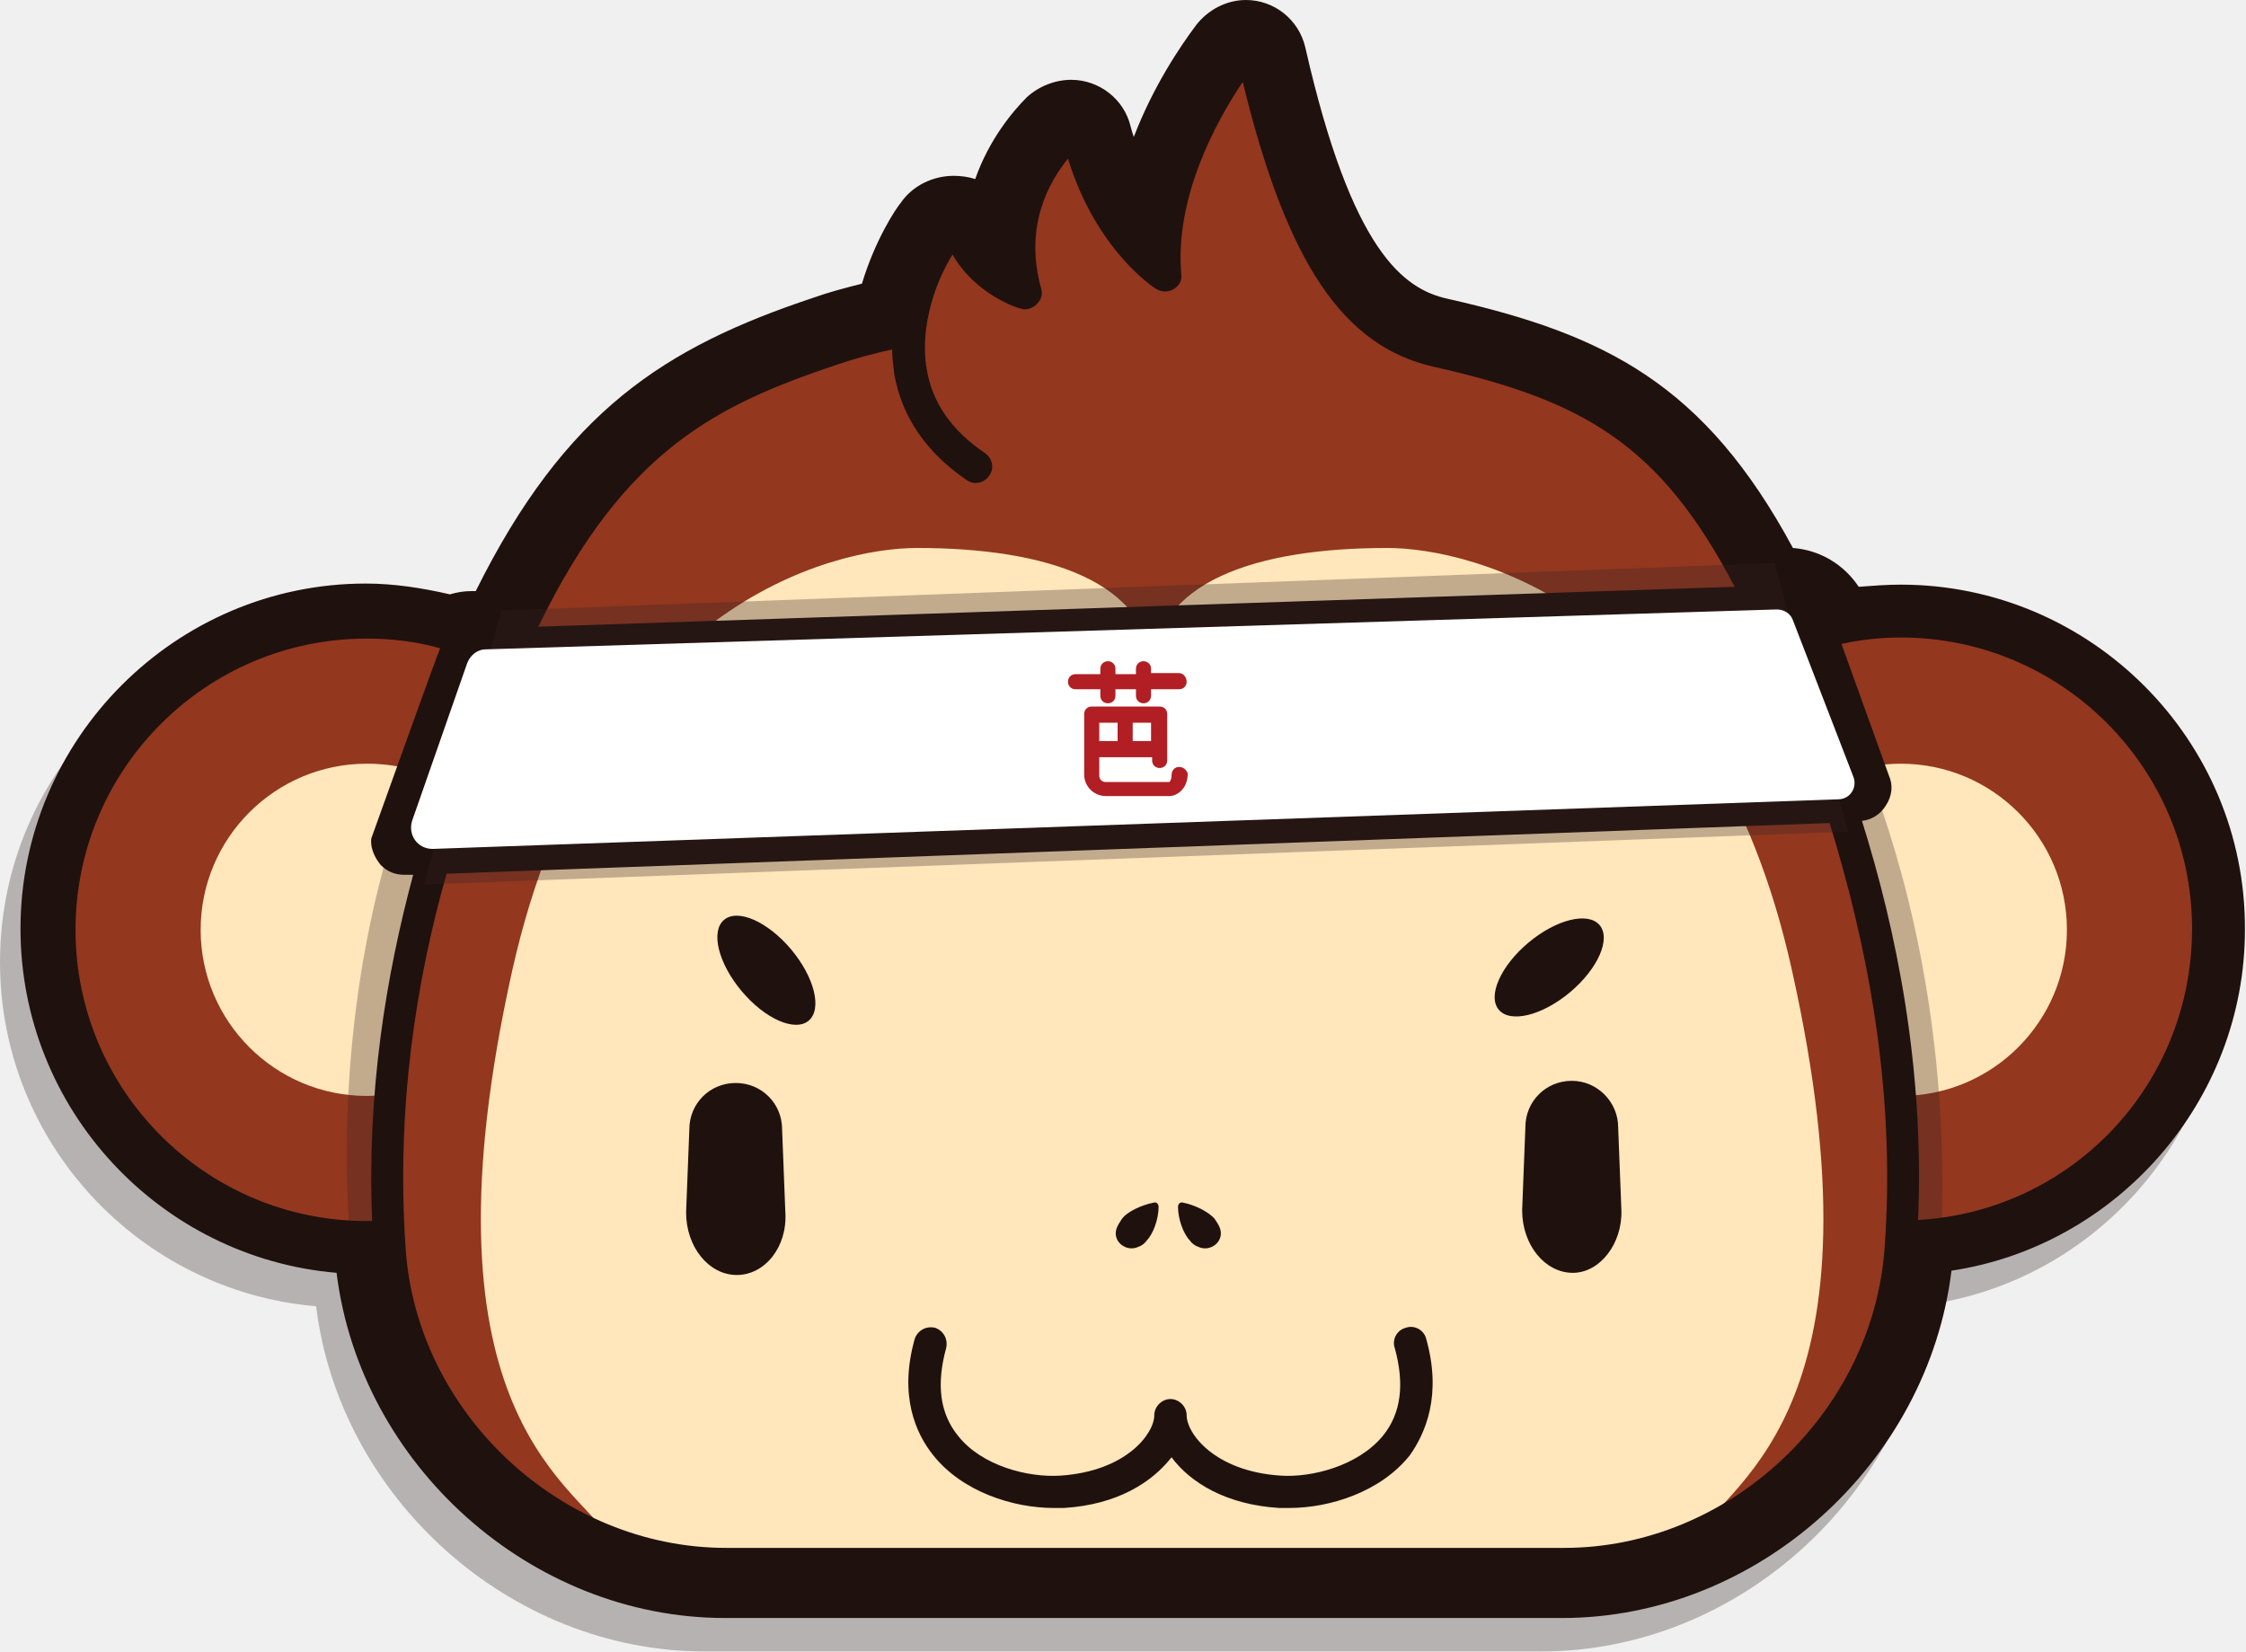
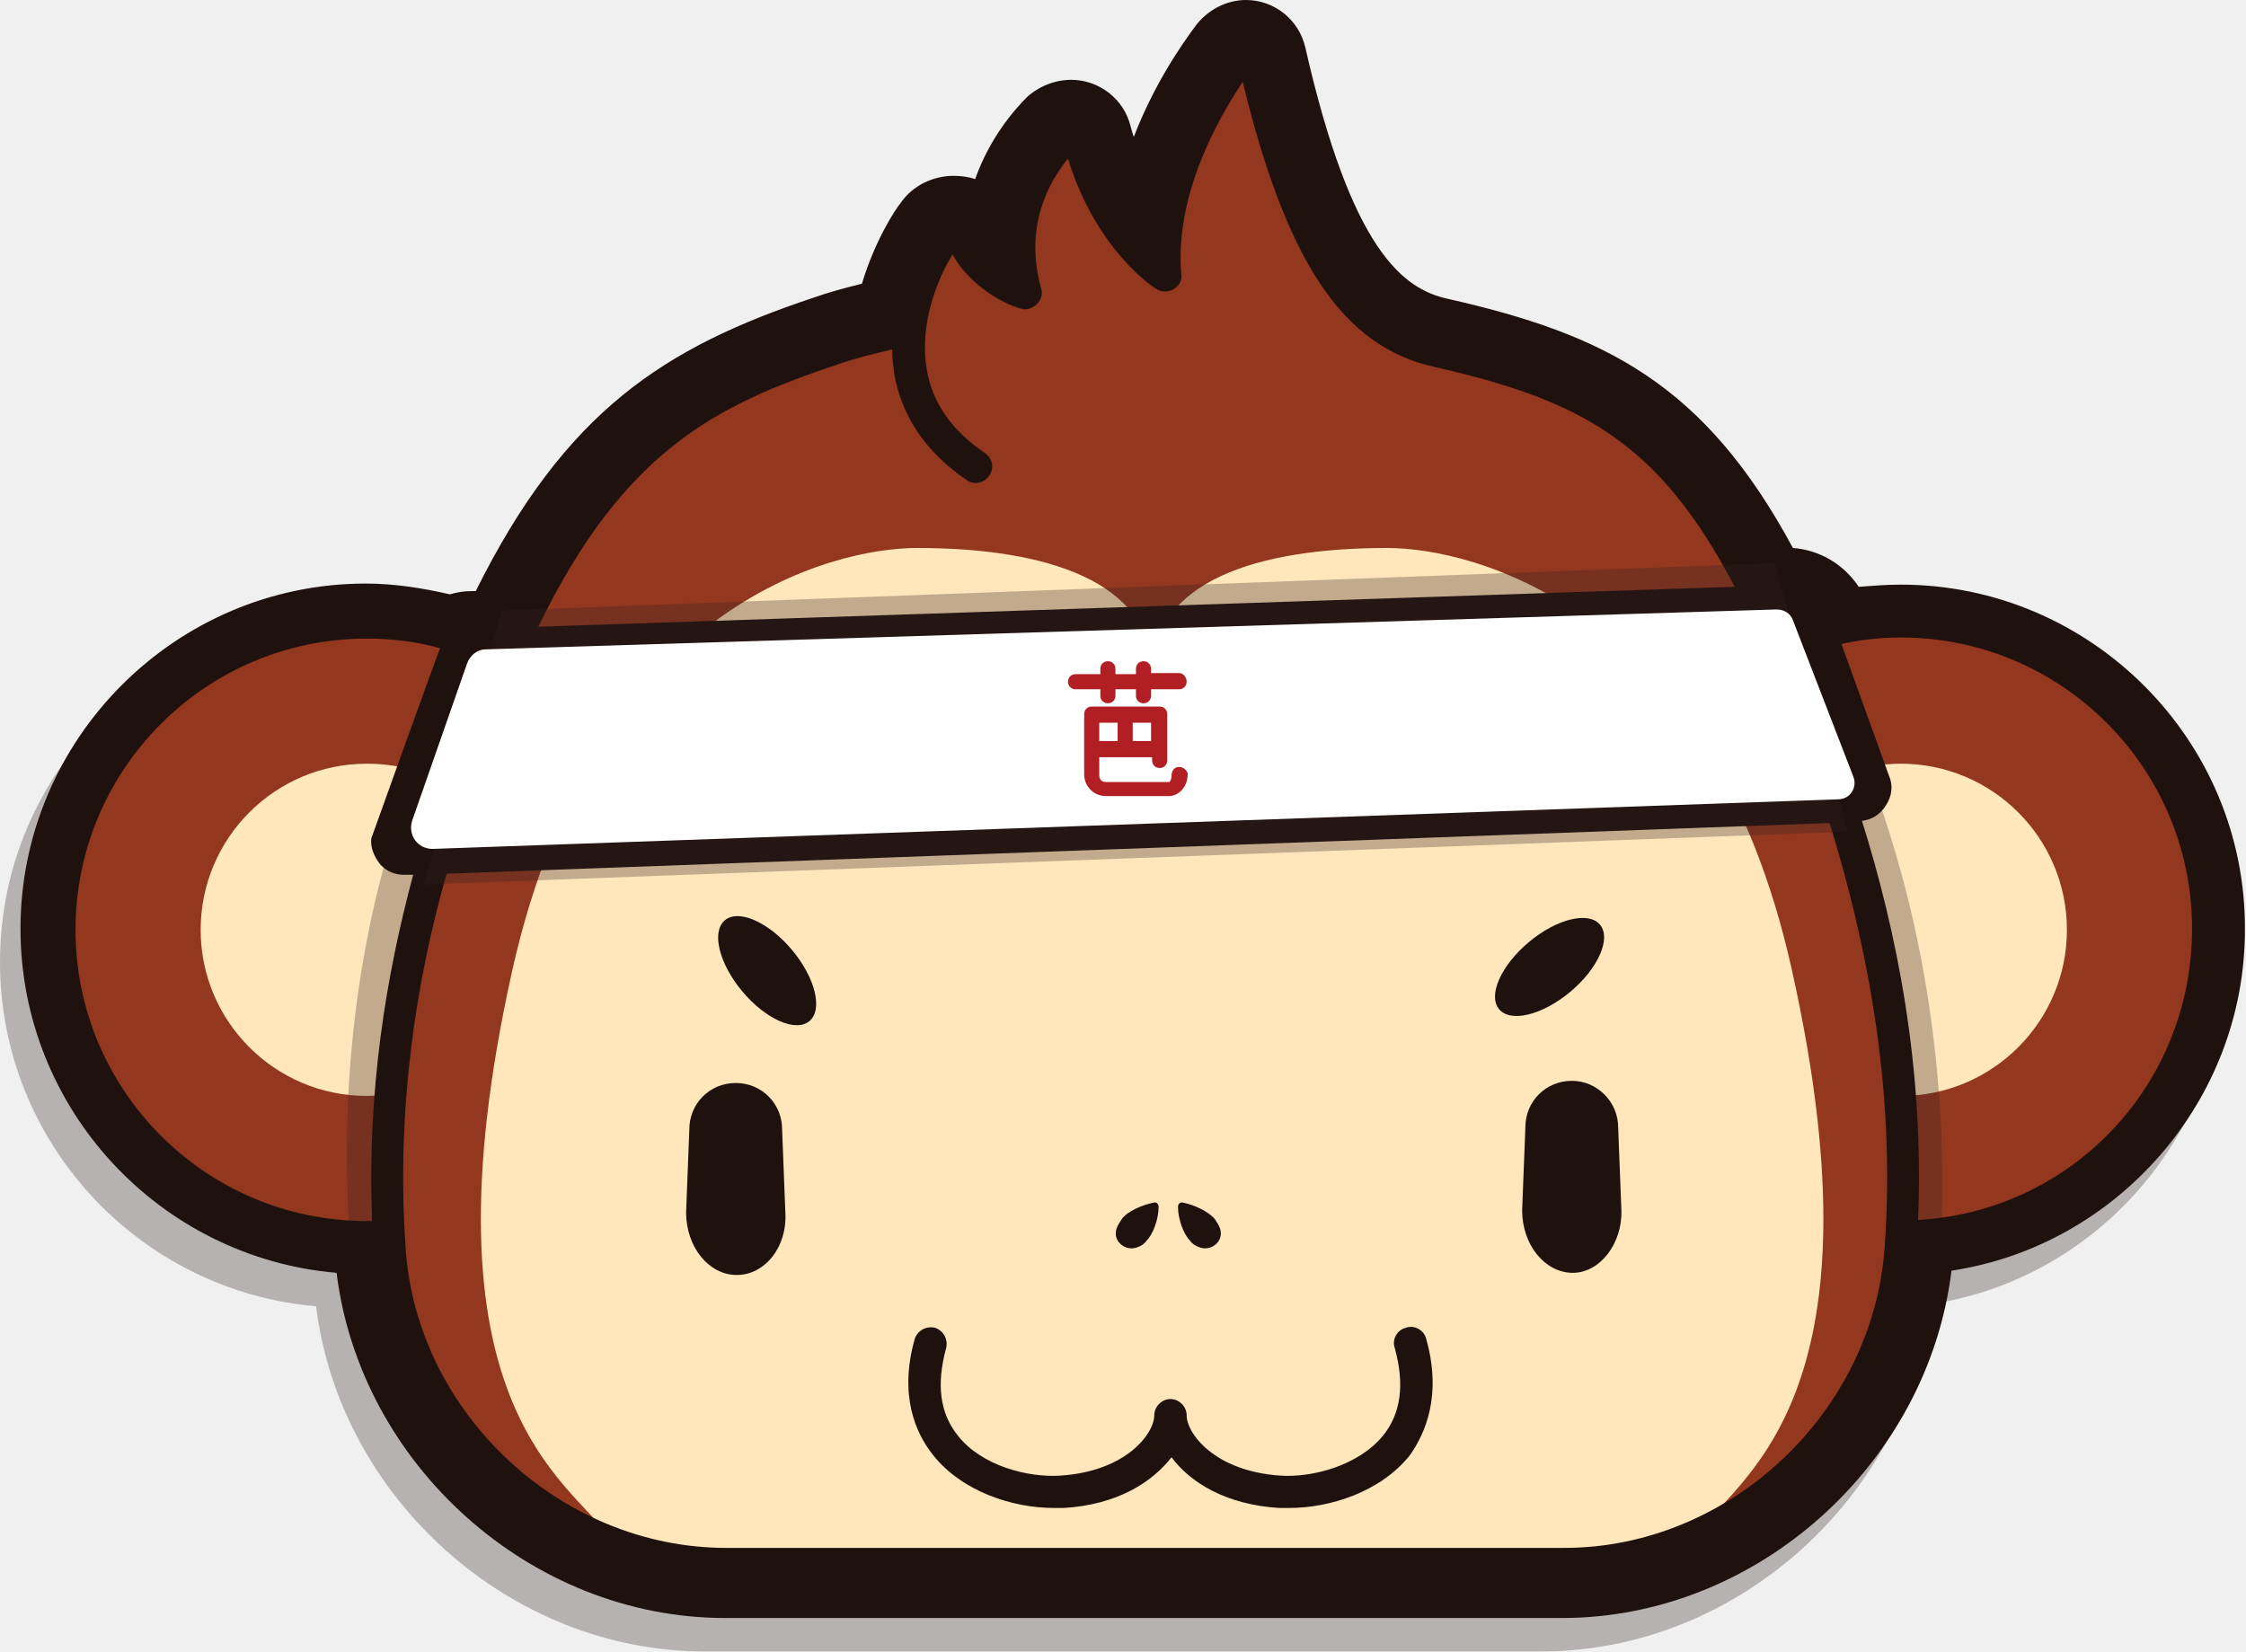
- <svg xmlns="http://www.w3.org/2000/svg" id="Layer_1" viewBox="-201 320.9 208.2 153.1">
-   <style>.st0{opacity:.3;fill:#332322;enable-background:new}.st2{fill:#ffe6bb}.st3{fill:#1f110e}</style>
-   <path id="shadow" class="st0" d="M-4.5 387.2h-186.8c-6 5.8-9.7 13.9-9.7 22.9 0 16.7 12.9 30.5 29.3 31.9 2.2 17.8 18 32 36 32h77.6c18.1 0 33.9-14.3 36.1-32.2 15.3-2.3 27.2-15.7 27.2-31.6 0-9.1-3.7-17.2-9.7-23z" />
-   <path id="fur" d="M-24.8 378.1c-3.3 0-6.4.5-9.5 1.6-7.9-18-15.3-24.2-33.1-28.2-7.2-1.6-11.7-9-15.5-25.5-.2-1.2-1.3-2.1-2.6-2.1-.8 0-1.6.4-2.1 1-2.1 2.8-6.4 9.5-7.3 16.9-1.5-1.8-3.1-4.6-4.1-8.5-.3-1.2-1.4-2-2.7-2-.7 0-1.4.3-1.9.8-1.7 1.7-5 5.8-4.9 11.9-.6-.6-1.1-1.3-1.5-2.2-.4-1-1.3-1.7-2.4-1.7-.9 0-1.9.5-2.5 1.2-.5.7-2.7 3.9-3.5 8.3-2.2.5-4.2 1-6 1.6-12.1 4.1-22.1 8.9-31.2 29-3.6-1.5-7.4-2.3-11.4-2.3-16 0-29 13-29 29s13 29 29 29h.1V436.7c1.2 17.1 16.1 31.1 33.2 31.1h77.6c17.1 0 32-13.9 33.2-31 0-.3.1-.6.1-.9 7-.5 13.6-3.5 18.6-8.5 5.5-5.5 8.5-12.7 8.5-20.5-.1-15.8-13.1-28.8-29.1-28.8z" fill="#93371f" />
-   <path id="innerEarRight" class="st2" d="M-24.8 391.7c-1.7 0-3.4.3-5 .8 2.7 10.7 4.3 24.1 5 30 8.5 0 15.4-6.9 15.4-15.4s-6.9-15.4-15.4-15.4z" />
-   <path id="innerEarLeft" class="st2" d="M-159.7 393.5c-2.2-1.2-4.7-1.8-7.3-1.8-8.5 0-15.4 6.9-15.4 15.4s6.9 15.4 15.4 15.4c.8 0 1.6-.1 2.4-.2.7-6.6 2.3-18.9 4.9-28.8z" />
-   <g id="faceShadow">
-     <path id="faceShadowLeft" class="st0" d="M-160.3 398.2l-4-.8c-3.1 9.8-5.6 23.6-4.1 40.5l3.8.6.6-19.4 3.7-20.9z" />
-     <path id="faceShadowRight" class="st0" d="M-30.9 395.1l3.7-1c3.5 9.7 6.7 23.3 6.2 40.2l-3.5.8-1.7-19.4-4.7-20.6z" />
+ <svg xmlns="http://www.w3.org/2000/svg" version="1.1" id="Layer_1" x="0px" y="0px" viewBox="-201 320.9 208.2 153.1" style="enable-background:new -201 320.9 208.2 153.1;" xml:space="preserve">
+   <style type="text/css">
+ 	.st0{opacity:0.3;fill:#332322;enable-background:new    ;}
+ 	.st1{fill:#93371F;}
+ 	.st2{fill:#FFE6BB;}
+ 	.st3{fill:#1F110E;}
+ 	.st4{fill:#FFFFFF;}
+ 	.st5{fill:#B11F24;}
+ </style>
+   <g>
+     <path id="shadow" class="st0" d="M-4.5,387.2h-186.8c-6,5.8-9.7,13.9-9.7,22.9c0,16.7,12.9,30.5,29.3,31.9c2.2,17.8,18,32,36,32   h77.6c18.1,0,33.9-14.3,36.1-32.2c15.3-2.3,27.2-15.7,27.2-31.6C5.2,401.1,1.5,393-4.5,387.2L-4.5,387.2z" />
+     <path id="fur" class="st1" d="M-24.8,378.1c-3.3,0-6.4,0.5-9.5,1.6c-7.9-18-15.3-24.2-33.1-28.2c-7.2-1.6-11.7-9-15.5-25.5   c-0.2-1.2-1.3-2.1-2.6-2.1c-0.8,0-1.6,0.4-2.1,1c-2.1,2.8-6.4,9.5-7.3,16.9c-1.5-1.8-3.1-4.6-4.1-8.5c-0.3-1.2-1.4-2-2.7-2   c-0.7,0-1.4,0.3-1.9,0.8c-1.7,1.7-5,5.8-4.9,11.9c-0.6-0.6-1.1-1.3-1.5-2.2c-0.4-1-1.3-1.7-2.4-1.7c-0.9,0-1.9,0.5-2.5,1.2   c-0.5,0.7-2.7,3.9-3.5,8.3c-2.2,0.5-4.2,1-6,1.6c-12.1,4.1-22.1,8.9-31.2,29c-3.6-1.5-7.4-2.3-11.4-2.3c-16,0-29,13-29,29   s13,29,29,29h0.1v0.8c1.2,17.1,16.1,31.1,33.2,31.1h77.6c17.1,0,32-13.9,33.2-31c0-0.3,0.1-0.6,0.1-0.9c7-0.5,13.6-3.5,18.6-8.5   c5.5-5.5,8.5-12.7,8.5-20.5C4.2,391.1-8.8,378.1-24.8,378.1L-24.8,378.1z" />
+     <path id="innerEarRight" class="st2" d="M-24.8,391.7c-1.7,0-3.4,0.3-5,0.8c2.7,10.7,4.3,24.1,5,30c8.5,0,15.4-6.9,15.4-15.4   S-16.3,391.7-24.8,391.7z" />
+     <path id="innerEarLeft" class="st2" d="M-159.7,393.5c-2.2-1.2-4.7-1.8-7.3-1.8c-8.5,0-15.4,6.9-15.4,15.4s6.9,15.4,15.4,15.4   c0.8,0,1.6-0.1,2.4-0.2C-163.9,415.7-162.3,403.4-159.7,393.5L-159.7,393.5z" />
+     <g id="faceShadow">
+       <path id="faceShadowLeft" class="st0" d="M-160.3,398.2l-4-0.8c-3.1,9.8-5.6,23.6-4.1,40.5l3.8,0.6l0.6-19.4L-160.3,398.2    L-160.3,398.2z" />
+       <path id="faceShadowRight" class="st0" d="M-30.9,395.1l3.7-1c3.5,9.7,6.7,23.3,6.2,40.2l-3.5,0.8l-1.7-19.4    C-26.2,415.7-30.9,395.1-30.9,395.1z" />
+     </g>
+     <path id="face" class="st2" d="M-43.9,463.4c3.7-5.4,18-12.3,9-52.6c-7.5-33.8-29.7-39.1-37.5-39.1c-12.1,0-21.8,3.1-21.8,11.6   c0-8.5-9.8-11.6-21.8-11.6c-7.8,0-29.9,5.3-37.5,39.1c-9,40.3,5.3,47.3,9,52.6l9.1,5.2h83C-52.4,468.6-43.9,463.4-43.9,463.4z" />
+     <g id="eyes">
+       <path id="eyeLeft" class="st3" d="M-132.7,439.1c-2.6,0-4.7-2.6-4.7-5.8l0.3-7.7c0-2.4,1.9-4.3,4.3-4.3s4.3,1.9,4.3,4.3l0.3,7.7    C-128,436.5-130.1,439.1-132.7,439.1L-132.7,439.1z" />
+       <path id="eyeRight" class="st3" d="M-55.2,438.9c-2.6,0-4.7-2.6-4.7-5.8l0.3-7.7c0-2.4,1.9-4.3,4.3-4.3s4.3,2,4.3,4.3l0.3,7.7    C-50.6,436.2-52.7,438.9-55.2,438.9z" />
+     </g>
+     <g id="eyebrows">
+       <ellipse id="eyebrowLeft" transform="matrix(-0.7663 0.6425 -0.6425 -0.7663 34.5104 809.144)" class="st3" cx="-129.9" cy="410.8" rx="3" ry="6.1" />
+       <ellipse id="eyebrowRight" transform="matrix(-0.6425 -0.7663 0.7663 -0.6425 -408.8172 630.4456)" class="st3" cx="-57.3" cy="410.6" rx="3" ry="6.1" />
+     </g>
+     <path id="mouth" class="st3" d="M-68.8,445c-0.2-0.8-1.1-1.3-1.9-1c-0.8,0.2-1.3,1.1-1,1.9c0.9,3.3,0.6,6-1.1,8.1   c-2.3,2.8-6.6,3.9-9.5,3.7c-6.1-0.4-8.7-3.9-8.7-5.6c0-0.8-0.7-1.5-1.5-1.5s-1.5,0.7-1.5,1.5c0,1.7-2.6,5.2-8.7,5.6   c-3,0.2-7.3-0.9-9.5-3.7c-1.7-2.1-2-4.8-1.1-8.1c0.2-0.8-0.2-1.6-1-1.9c-0.8-0.2-1.6,0.2-1.9,1c-1.5,5.3,0.1,8.8,1.7,10.8   c2.7,3.4,7.4,4.9,11.2,4.9h0.9c5-0.3,8.2-2.4,10-4.7c1.7,2.3,5,4.4,10,4.7h0.9c3.8,0,8.5-1.5,11.2-4.9   C-68.9,453.8-67.3,450.3-68.8,445z" />
+     <g id="nose">
+       <path id="nostrilLeft" class="st3" d="M-97,433.9c-0.2,0.3-0.4,0.6-0.5,0.9c-0.4,1.2,0.9,2.2,2,1.7c0.3-0.1,0.6-0.3,0.8-0.6    c0.6-0.6,1.1-2,1.1-3.1c0-0.3-0.2-0.5-0.5-0.4C-95.1,432.6-96.5,433.2-97,433.9z" />
+       <path id="nostrilRight" class="st3" d="M-88.4,433.9c0.2,0.3,0.4,0.6,0.5,0.9c0.4,1.2-0.9,2.2-2,1.7c-0.3-0.1-0.6-0.3-0.8-0.6    c-0.6-0.6-1.1-2-1.1-3.1c0-0.3,0.2-0.5,0.5-0.4C-90.3,432.6-89,433.2-88.4,433.9z" />
+     </g>
+     <path id="outline" class="st3" d="M-24.8,375.1c-1.3,0-2.6,0.1-3.9,0.2c-1.4-2.1-3.6-3.4-6.1-3.6c-8.2-15.2-17.4-19.8-32-23.1   c-4.1-0.9-8.9-4.4-13.2-23.3c-0.6-2.6-2.9-4.4-5.5-4.4c-1.8,0-3.5,0.9-4.6,2.3c-1.5,2-4,5.7-5.8,10.4c-0.1-0.3-0.2-0.6-0.3-1   c-0.6-2.5-2.9-4.3-5.5-4.3c-1.5,0-3,0.6-4.1,1.6c-1.3,1.3-3.5,3.9-4.8,7.6c-0.6-0.2-1.3-0.3-2-0.3c-1.9,0-3.8,0.9-4.9,2.5   c-0.5,0.6-2.4,3.5-3.6,7.5c-1.6,0.4-3.1,0.8-4.5,1.3c-13.8,4.6-23,10.5-31.3,27.2h-0.4c-0.7,0-1.3,0.1-2,0.3c-2.6-0.6-5.2-1-7.8-1   c-17.6,0-32,14.4-32,32c0,16.7,12.9,30.5,29.3,31.9c2.2,17.8,18,32,36,32h77.6c18.1,0,33.9-14.3,36.1-32.2   c15.3-2.3,27.2-15.7,27.2-31.6C7.2,389.5-7.2,375.1-24.8,375.1z M-123.4,354.7c1.7-0.6,3.4-1,5.1-1.4c0,0.7,0.1,1.5,0.2,2.3   c0.7,3.9,2.9,7.2,6.7,9.8c0.7,0.5,1.6,0.3,2.1-0.4c0.5-0.7,0.3-1.6-0.4-2.1c-3.1-2.1-4.9-4.7-5.4-7.8c-0.7-4.1,1-8.4,2.4-10.6   c2.1,3.7,6.1,5,6.3,5c0.5,0.2,1.1,0,1.5-0.4c0.4-0.4,0.6-0.9,0.4-1.5c-1.6-5.8,0.8-9.9,2.5-12c2.6,8.5,8,12,8.2,12.1   c0.5,0.3,1.1,0.3,1.6,0s0.8-0.8,0.7-1.4c-0.6-7.1,3.2-14.1,5.7-17.8c4.1,16.8,9.3,24.5,17.7,26.4c13.7,3.1,20.9,7,27.9,20.4   l-110.9,3.7C-143.1,362.5-134.4,358.4-123.4,354.7L-123.4,354.7z M-167,434.1c-14.9,0-27-12.1-27-27c0-14.9,12.1-27,27-27   c2.4,0,4.7,0.3,6.8,0.9c-0.1,0.1-6.3,17.4-6.3,17.4c-0.1,0.2-0.1,0.4-0.1,0.5c0,0.8,0.4,1.6,0.9,2.2c0.6,0.6,1.3,0.9,2.2,0.9h0.8   c-2.5,9.3-4.3,20.1-3.8,32.1H-167L-167,434.1z M-26.3,436.6c-1.1,15.3-14.4,27.8-29.7,27.8h-77.7c-15.3,0-28.7-12.5-29.7-27.8   c-0.9-13,1-24.9,3.8-34.7l128.2-4.7C-28.1,407.9-25.2,421.5-26.3,436.6L-26.3,436.6z M-23.2,434c0.6-14.1-2-26.8-5.2-37   c0.9-0.1,1.7-0.6,2.2-1.4c0.6-0.9,0.7-1.9,0.3-2.8l-4.4-12.2c1.8-0.4,3.6-0.6,5.5-0.6c14.9,0,27,12.1,27,27   C2.2,421.5-9,433.2-23.2,434z" />
+     <path id="bandanaShadow" class="st0" d="M-154.5,377.5l-7.2,25.4l132-4.9l-6.8-24.9L-154.5,377.5z" />
+     <path id="bandanaInner" class="st4" d="M-157.7,382.4l-5.1,14.6c-0.4,1.3,0.5,2.6,1.9,2.6l130.3-4.6c1.1,0,1.8-1.1,1.4-2.1   l-5.6-14.5c-0.2-0.6-0.8-1-1.5-1l-119.7,3.7C-156.7,381.1-157.4,381.6-157.7,382.4z" />
+     <path id="bananaKanji" class="st5" d="M-91.7,392c-0.4,0-0.7,0.3-0.7,0.8c0,0.4-0.2,0.6-0.2,0.6h-5.9c-0.3,0-0.6-0.2-0.6-0.6v-1.7   h4.9v0.3c0,0.4,0.3,0.7,0.7,0.7c0.4,0,0.7-0.3,0.7-0.7v-4.3c0-0.4-0.3-0.7-0.7-0.7h-6.3c-0.4,0-0.7,0.3-0.7,0.7v5.6   c0,1.1,0.9,2,2,2h5.9c0.4,0,0.8-0.2,1.1-0.5c0.3-0.3,0.6-0.8,0.6-1.6C-91,392.3-91.3,392-91.7,392L-91.7,392z M-94.3,389.6H-96   v-1.7h1.7C-94.3,387.9-94.3,389.6-94.3,389.6z M-99.1,387.9h1.7v1.7h-1.7V387.9z M-91.7,383.3h-2.6v-0.4c0-0.4-0.3-0.7-0.7-0.7   c-0.4,0-0.7,0.3-0.7,0.7v0.5h-1.9v-0.5c0-0.4-0.3-0.7-0.7-0.7c-0.4,0-0.7,0.3-0.7,0.7v0.5h-2.3c-0.4,0-0.7,0.3-0.7,0.7   s0.3,0.7,0.7,0.7h2.3v0.6c0,0.4,0.3,0.7,0.7,0.7c0.4,0,0.7-0.3,0.7-0.7v-0.6h1.9v0.6c0,0.4,0.3,0.7,0.7,0.7c0.4,0,0.7-0.3,0.7-0.7   v-0.6h2.6c0.4,0,0.7-0.3,0.7-0.7C-91,383.7-91.3,383.3-91.7,383.3L-91.7,383.3z" />
  </g>
-   <path id="face" class="st2" d="M-43.9 463.4c3.7-5.4 18-12.3 9-52.6-7.5-33.8-29.7-39.1-37.5-39.1-12.1 0-21.8 3.1-21.8 11.6 0-8.5-9.8-11.6-21.8-11.6-7.8 0-29.9 5.3-37.5 39.1-9 40.3 5.3 47.3 9 52.6l9.1 5.2h83l8.5-5.2z" />
-   <g id="eyes">
-     <path id="eyeLeft" class="st3" d="M-132.7 439.1c-2.6 0-4.7-2.6-4.7-5.8l.3-7.7c0-2.4 1.9-4.3 4.3-4.3s4.3 1.9 4.3 4.3l.3 7.7c.2 3.2-1.9 5.8-4.5 5.8z" />
-     <path id="eyeRight" class="st3" d="M-55.2 438.9c-2.6 0-4.7-2.6-4.7-5.8l.3-7.7c0-2.4 1.9-4.3 4.3-4.3s4.3 2 4.3 4.3l.3 7.7c.1 3.1-2 5.8-4.5 5.8z" />
-   </g>
-   <g id="eyebrows">
-     <ellipse id="eyebrowLeft" transform="rotate(-129.978 -129.918 410.838)" class="st3" cx="-129.9" cy="410.8" rx="6.1" ry="3" />
-     <ellipse id="eyebrowRight" transform="rotate(-39.977 -57.409 410.582)" class="st3" cx="-57.4" cy="410.6" rx="6.1" ry="3" />
-   </g>
-   <path id="mouth" class="st3" d="M-68.8 445c-.2-.8-1.1-1.3-1.9-1-.8.2-1.3 1.1-1 1.9.9 3.3.6 6-1.1 8.1-2.3 2.8-6.6 3.9-9.5 3.7-6.1-.4-8.7-3.9-8.7-5.6 0-.8-.7-1.5-1.5-1.5s-1.5.7-1.5 1.5c0 1.7-2.6 5.2-8.7 5.6-3 .2-7.3-.9-9.5-3.7-1.7-2.1-2-4.8-1.1-8.1.2-.8-.2-1.6-1-1.9-.8-.2-1.6.2-1.9 1-1.5 5.3.1 8.8 1.7 10.8 2.7 3.4 7.4 4.9 11.2 4.9h.9c5-.3 8.2-2.4 10-4.7 1.7 2.3 5 4.4 10 4.7h.9c3.8 0 8.5-1.5 11.2-4.9 1.4-2 3-5.5 1.5-10.8z" />
-   <g id="nose">
-     <path id="nostrilLeft" class="st3" d="M-97 433.9c-.2.3-.4.6-.5.9-.4 1.2.9 2.2 2 1.7.3-.1.6-.3.8-.6.6-.6 1.1-2 1.1-3.1 0-.3-.2-.5-.5-.4-1 .2-2.4.8-2.9 1.5z" />
-     <path id="nostrilRight" class="st3" d="M-88.4 433.9c.2.3.4.6.5.9.4 1.2-.9 2.2-2 1.7-.3-.1-.6-.3-.8-.6-.6-.6-1.1-2-1.1-3.1 0-.3.2-.5.5-.4 1 .2 2.3.8 2.9 1.5z" />
-   </g>
-   <path id="outline" class="st3" d="M-24.8 375.1c-1.3 0-2.6.1-3.9.2-1.4-2.1-3.6-3.4-6.1-3.6-8.2-15.2-17.4-19.8-32-23.1-4.1-.9-8.9-4.4-13.2-23.3-.6-2.6-2.9-4.4-5.5-4.4-1.8 0-3.5.9-4.6 2.3-1.5 2-4 5.7-5.8 10.4-.1-.3-.2-.6-.3-1-.6-2.5-2.9-4.3-5.5-4.3-1.5 0-3 .6-4.1 1.6-1.3 1.3-3.5 3.9-4.8 7.6-.6-.2-1.3-.3-2-.3-1.9 0-3.8.9-4.9 2.5-.5.6-2.4 3.5-3.6 7.5-1.6.4-3.1.8-4.5 1.3-13.8 4.6-23 10.5-31.3 27.2h-.4c-.7 0-1.3.1-2 .3-2.6-.6-5.2-1-7.8-1-17.6 0-32 14.4-32 32 0 16.7 12.9 30.5 29.3 31.9 2.2 17.8 18 32 36 32h77.6c18.1 0 33.9-14.3 36.1-32.2 15.3-2.3 27.2-15.7 27.2-31.6.1-17.6-14.3-32-31.9-32zm-98.6-20.4a46 46 0 0 1 5.1-1.4c0 .7.1 1.5.2 2.3.7 3.9 2.9 7.2 6.7 9.8.7.5 1.6.3 2.1-.4s.3-1.6-.4-2.1c-3.1-2.1-4.9-4.7-5.4-7.8-.7-4.1 1-8.4 2.4-10.6 2.1 3.7 6.1 5 6.3 5 .5.2 1.1 0 1.5-.4.4-.4.6-.9.4-1.5-1.6-5.8.8-9.9 2.5-12 2.6 8.5 8 12 8.2 12.1.5.3 1.1.3 1.6 0s.8-.8.7-1.4c-.6-7.1 3.2-14.1 5.7-17.8 4.1 16.8 9.3 24.5 17.7 26.4 13.7 3.1 20.9 7 27.9 20.4l-110.9 3.7c8-16.5 16.7-20.6 27.7-24.3zm-43.6 79.4c-14.9 0-27-12.1-27-27s12.1-27 27-27c2.4 0 4.7.3 6.8.9-.1.1-6.3 17.4-6.3 17.4-.1.2-.1.4-.1.5 0 .8.4 1.6.9 2.2.6.6 1.3.9 2.2.9h.8c-2.5 9.3-4.3 20.1-3.8 32.1h-.5zm140.7 2.5c-1.1 15.3-14.4 27.8-29.7 27.8h-77.7c-15.3 0-28.7-12.5-29.7-27.8-.9-13 1-24.9 3.8-34.7l128.2-4.7c3.3 10.7 6.2 24.3 5.1 39.4zm3.1-2.6c.6-14.1-2-26.8-5.2-37 .9-.1 1.7-.6 2.2-1.4.6-.9.7-1.9.3-2.8l-4.4-12.2c1.8-.4 3.6-.6 5.5-.6 14.9 0 27 12.1 27 27 0 14.5-11.2 26.2-25.4 27z" />
-   <path id="bandanaShadow" class="st0" d="M-154.5 377.5l-7.2 25.4 132-4.9-6.8-24.9-118 4.4z" />
-   <path id="bandanaInner" d="M-157.7 382.4l-5.1 14.6c-.4 1.3.5 2.6 1.9 2.6l130.3-4.6c1.1 0 1.8-1.1 1.4-2.1l-5.6-14.5c-.2-.6-.8-1-1.5-1l-119.7 3.7c-.7 0-1.4.5-1.7 1.3z" fill="#fff" />
-   <path id="bananaKanji" d="M-91.7 392c-.4 0-.7.3-.7.8 0 .4-.2.6-.2.6h-5.9c-.3 0-.6-.2-.6-.6v-1.7h4.9v.3c0 .4.3.7.7.7.4 0 .7-.3.7-.7v-4.3c0-.4-.3-.7-.7-.7h-6.3c-.4 0-.7.3-.7.7v5.6c0 1.1.9 2 2 2h5.9c.4 0 .8-.2 1.1-.5.3-.3.6-.8.6-1.6-.1-.3-.4-.6-.8-.6zm-2.6-2.4H-96v-1.7h1.7v1.7zm-4.8-1.7h1.7v1.7h-1.7v-1.7zm7.4-4.6h-2.6v-.4c0-.4-.3-.7-.7-.7-.4 0-.7.3-.7.7v.5h-1.9v-.5c0-.4-.3-.7-.7-.7-.4 0-.7.3-.7.7v.5h-2.3c-.4 0-.7.3-.7.7 0 .4.3.7.7.7h2.3v.6c0 .4.3.7.7.7.4 0 .7-.3.7-.7v-.6h1.9v.6c0 .4.3.7.7.7.4 0 .7-.3.7-.7v-.6h2.6c.4 0 .7-.3.7-.7 0-.4-.3-.8-.7-.8z" fill="#b11f24" />
</svg>
